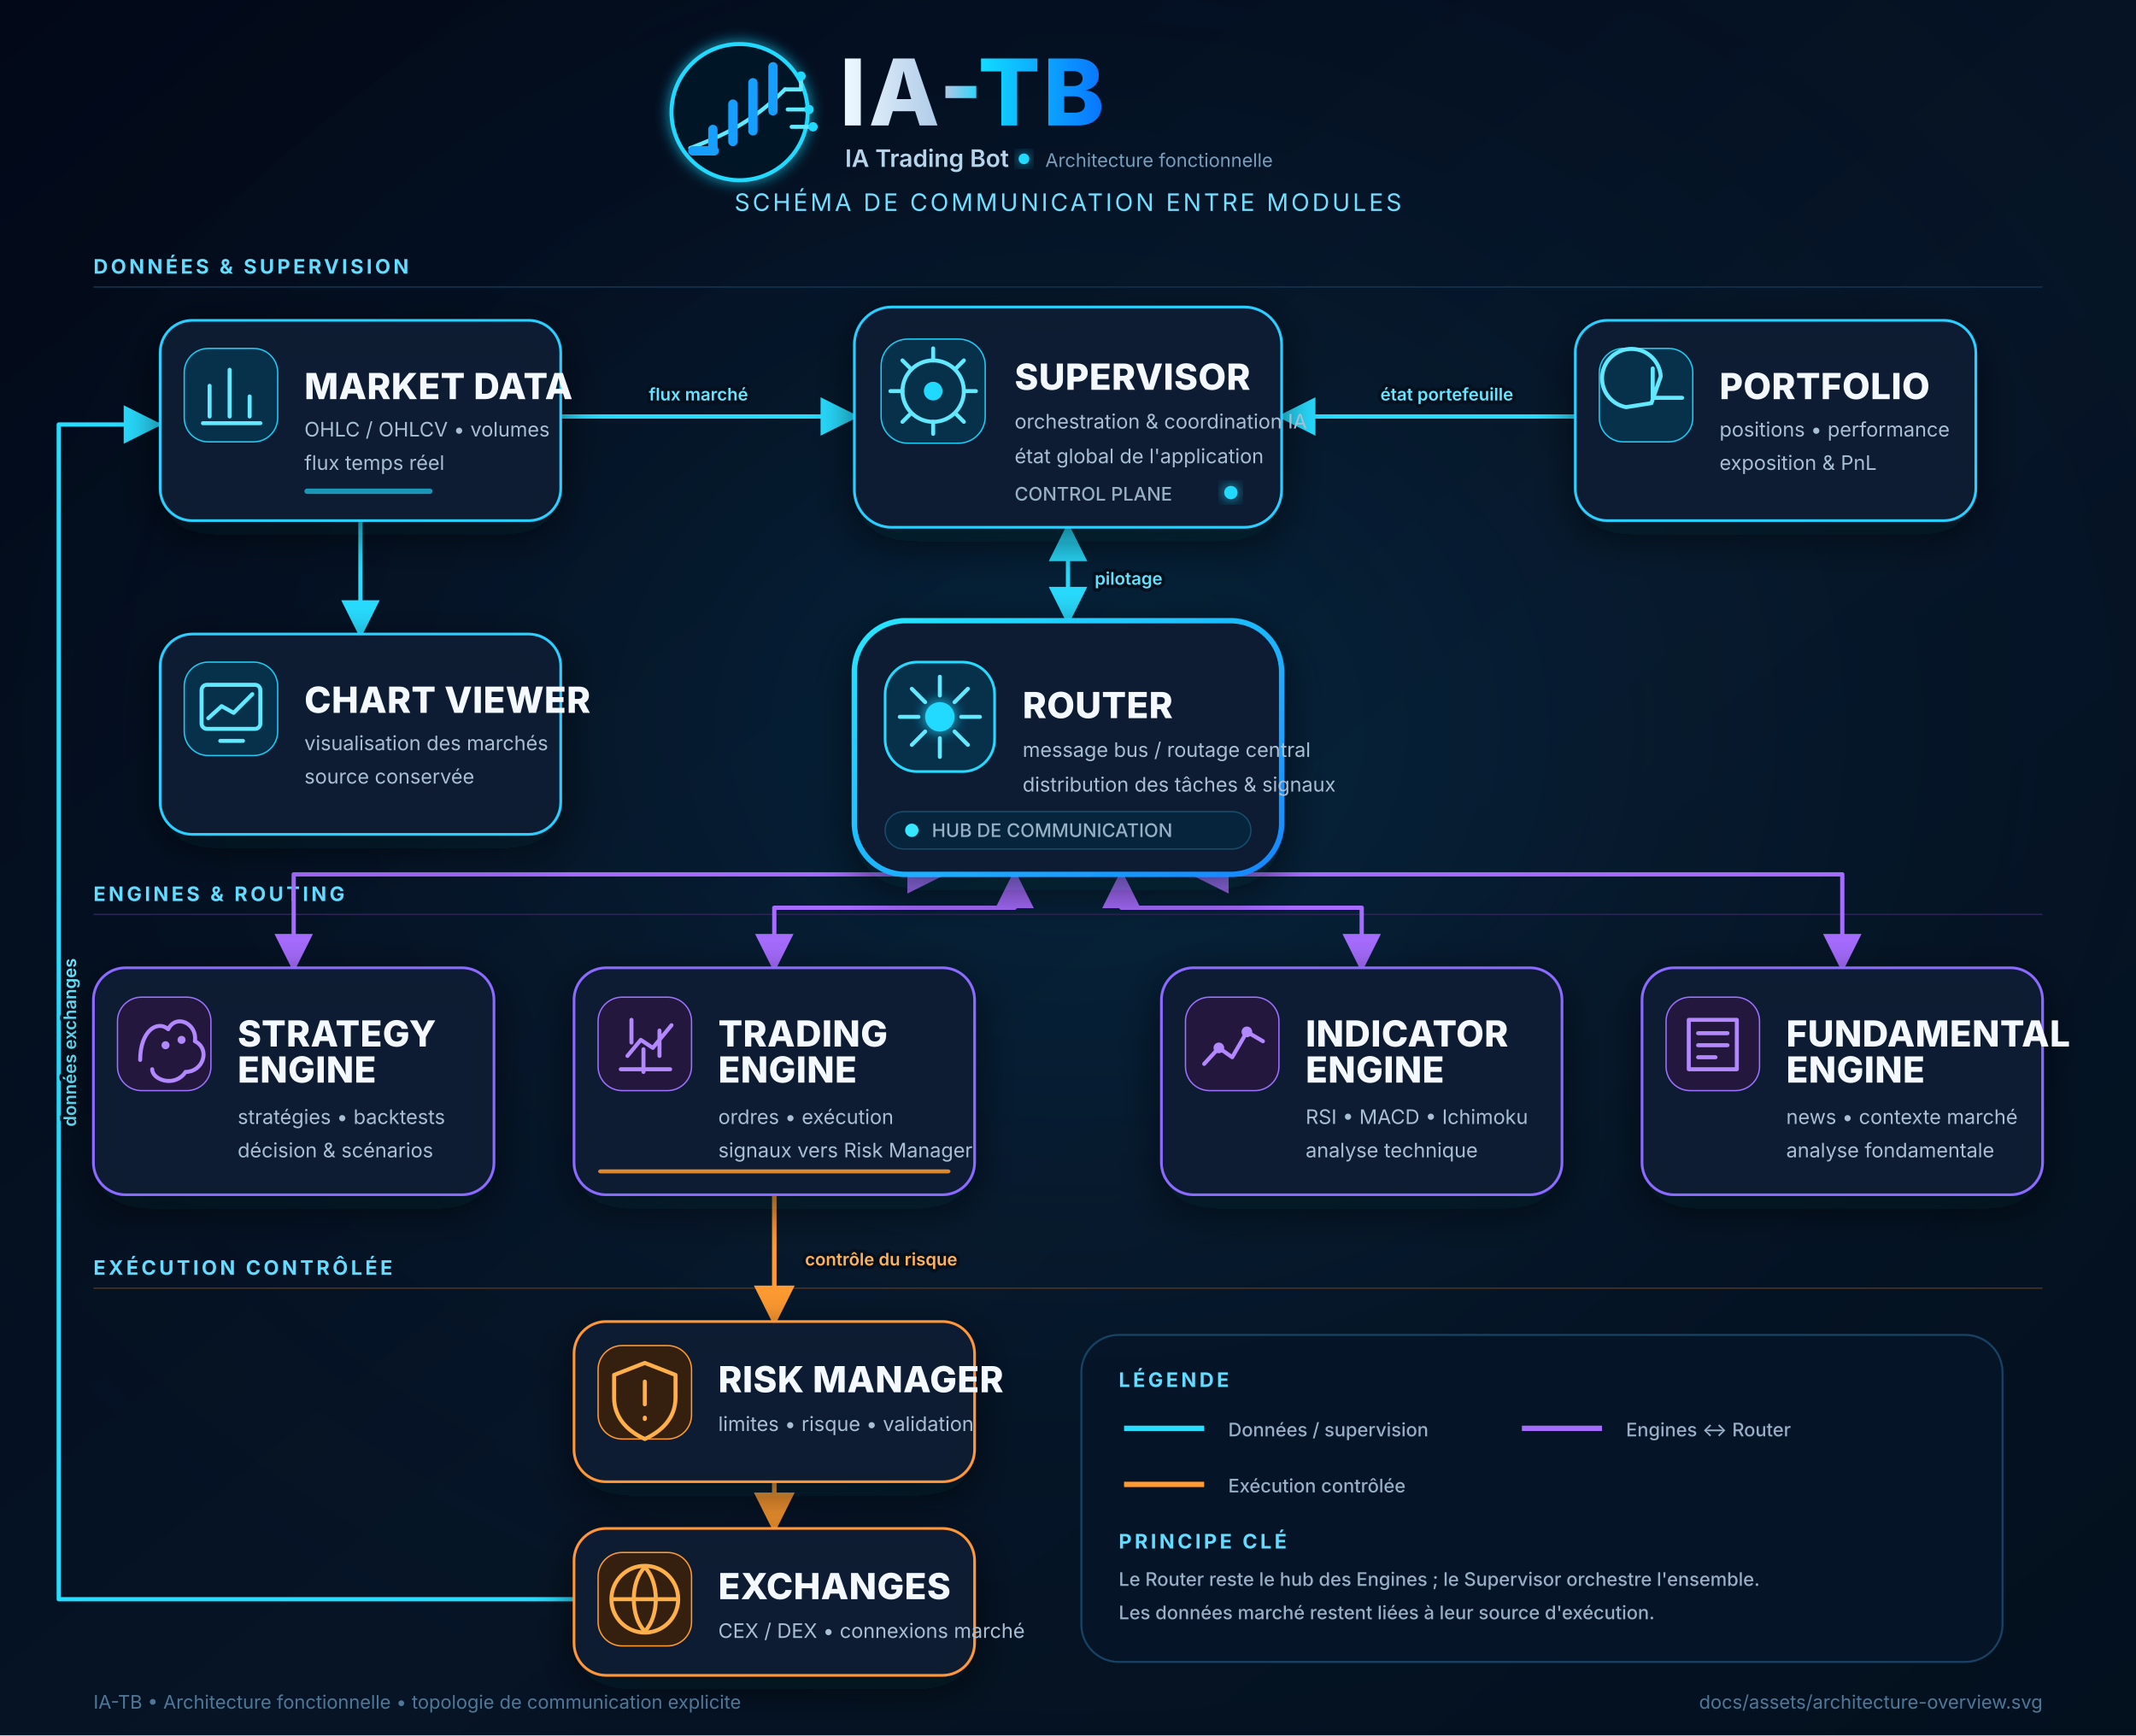
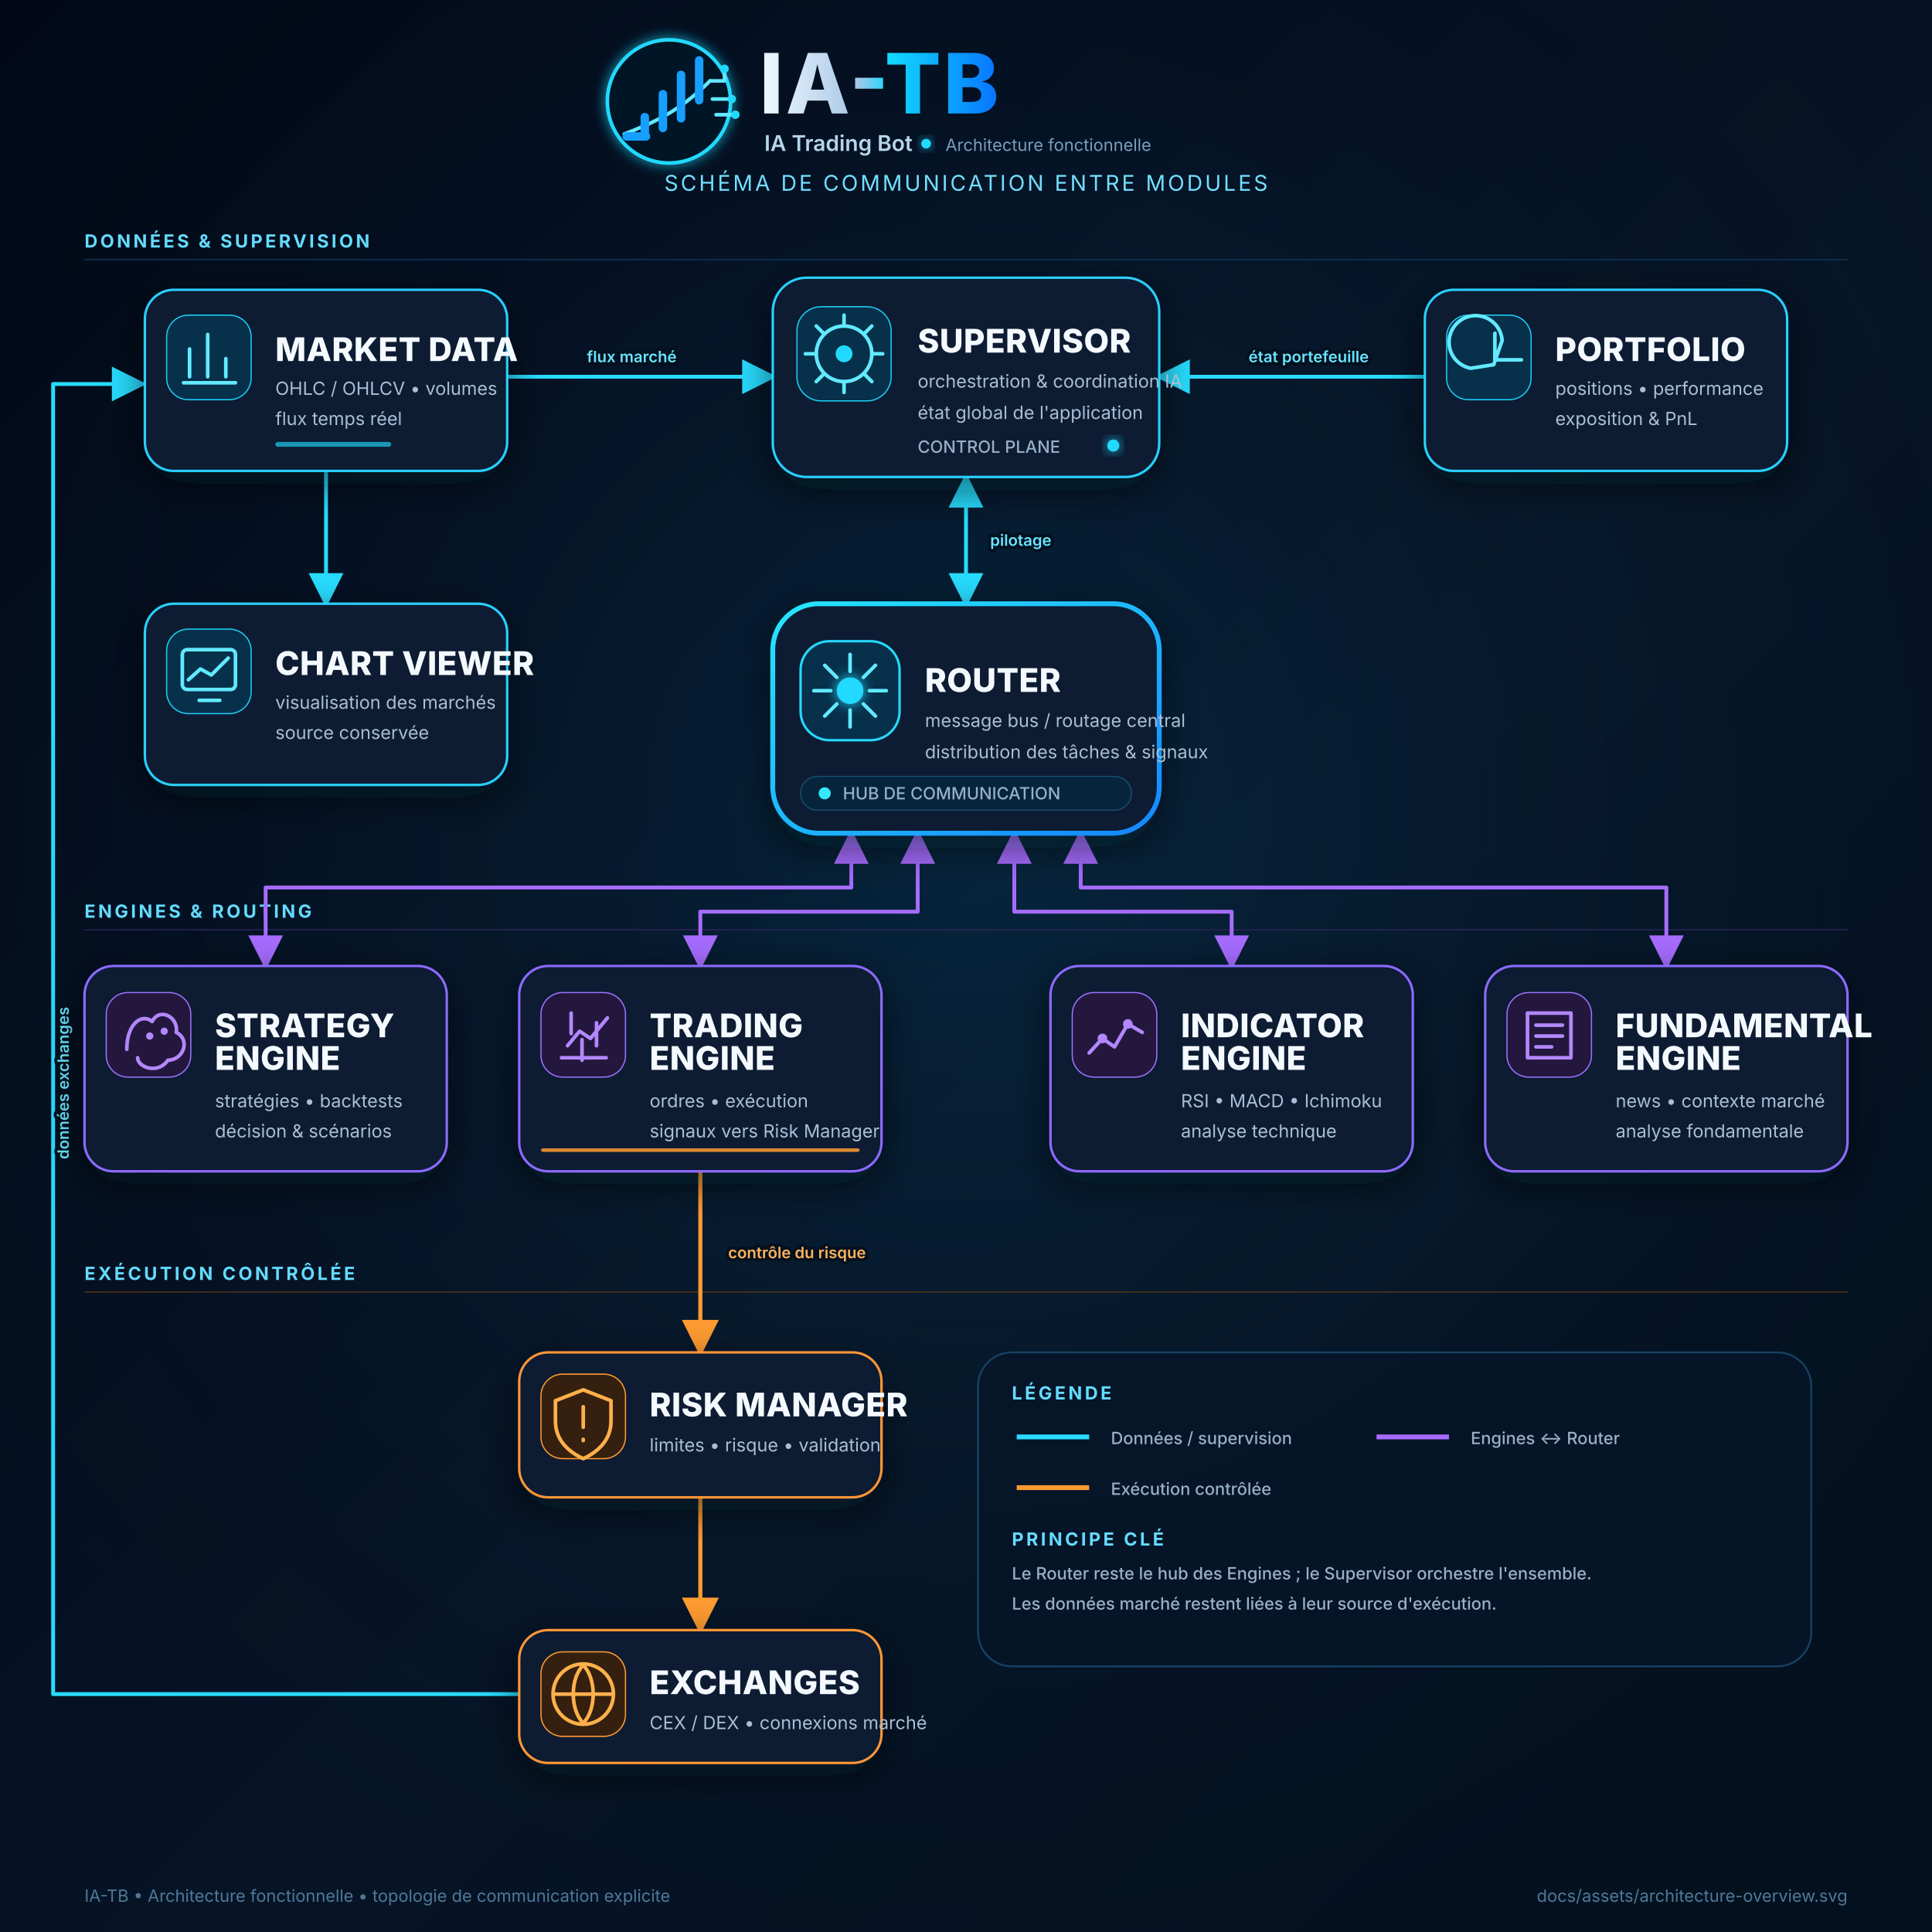
- <svg xmlns="http://www.w3.org/2000/svg" width="1600" height="1300" viewBox="0 0 1600 1300" role="img" aria-labelledby="title desc">
+ <svg xmlns="http://www.w3.org/2000/svg" width="1600" height="1600" viewBox="0 0 1600 1600" role="img" aria-labelledby="title desc">
  <defs>
    <linearGradient id="bg" x1="0" y1="0" x2="1" y2="1">
      <stop offset="0" stop-color="#020817" />
      <stop offset=".55" stop-color="#061426" />
      <stop offset="1" stop-color="#03101e" />
    </linearGradient>
    <radialGradient id="halo" cx="50%" cy="42%" r="65%">
      <stop offset="0" stop-color="#0ea5e9" stop-opacity=".13" />
      <stop offset="1" stop-color="#020817" stop-opacity="0" />
    </radialGradient>
    <linearGradient id="brand" x1="0" y1="0" x2="1" y2="0">
      <stop offset="0" stop-color="#eef8ff" />
      <stop offset=".4" stop-color="#a9c7e6" />
      <stop offset=".54" stop-color="#11d9ff" />
      <stop offset="1" stop-color="#0876ff" />
    </linearGradient>
    <linearGradient id="cyanStroke" x1="0" y1="0" x2="1" y2="1">
      <stop offset="0" stop-color="#26e7ff" />
      <stop offset="1" stop-color="#1686ff" />
    </linearGradient>
    <filter id="glow" x="-40%" y="-40%" width="180%" height="180%">
      <feGaussianBlur stdDeviation="5" result="b" />
      <feMerge>
        <feMergeNode in="b" />
        <feMergeNode in="SourceGraphic" />
      </feMerge>
    </filter>
    <filter id="shadow" x="-30%" y="-30%" width="160%" height="160%">
      <feDropShadow dx="0" dy="10" stdDeviation="16" flood-color="#000814" flood-opacity=".58" />
    </filter>
    <marker id="arrowCyan" viewBox="0 0 10 10" refX="8.8" refY="5" markerWidth="9" markerHeight="9" orient="auto-start-reverse">
      <path d="M0 0 L10 5 L0 10 Z" fill="#28dcff" />
    </marker>
    <marker id="arrowPurple" viewBox="0 0 10 10" refX="8.8" refY="5" markerWidth="9" markerHeight="9" orient="auto-start-reverse">
      <path d="M0 0 L10 5 L0 10 Z" fill="#a66cff" />
    </marker>
    <marker id="arrowOrange" viewBox="0 0 10 10" refX="8.8" refY="5" markerWidth="9" markerHeight="9" orient="auto-start-reverse">
      <path d="M0 0 L10 5 L0 10 Z" fill="#ff9b31" />
    </marker>
    <style>
      .frame{fill:#071528;fill-opacity:.93;stroke:#164264;stroke-width:1.5}
      .card{fill:#081a30;fill-opacity:.98;stroke-width:2;filter:url(#shadow)}
      .cyan{stroke:#2acfff}.purple{stroke:#8d6bff}.orange{stroke:#ff9637}
      .title{font:800 27px Inter,Arial,sans-serif;fill:#f4f9ff;letter-spacing:.3px}
      .sub{font:400 15px Inter,Arial,sans-serif;fill:#a8bfd4}
      .section{font:700 15px Inter,Arial,sans-serif;fill:#63dcff;letter-spacing:2.2px}
      .small{font:500 14px Inter,Arial,sans-serif;fill:#98b0c5}
      .label{font:600 13px Inter,Arial,sans-serif;paint-order:stroke;stroke:#04101e;stroke-width:5;stroke-linejoin:round}
      .fwdC{fill:none;stroke:#28dcff;stroke-width:3.2;stroke-linecap:round;stroke-linejoin:round;marker-end:url(#arrowCyan)}
      .biC{fill:none;stroke:#28dcff;stroke-width:3.2;stroke-linecap:round;stroke-linejoin:round;marker-start:url(#arrowCyan);marker-end:url(#arrowCyan)}
      .biP{fill:none;stroke:#a66cff;stroke-width:3.2;stroke-linecap:round;stroke-linejoin:round;marker-start:url(#arrowPurple);marker-end:url(#arrowPurple)}
      .fwdO{fill:none;stroke:#ff9b31;stroke-width:3.4;stroke-linecap:round;stroke-linejoin:round;marker-end:url(#arrowOrange)}
      .iC{fill:none;stroke:#62e9ff;stroke-width:3;stroke-linecap:round;stroke-linejoin:round}
      .iP{fill:none;stroke:#b388ff;stroke-width:3;stroke-linecap:round;stroke-linejoin:round}
      .iO{fill:none;stroke:#ffb04b;stroke-width:3;stroke-linecap:round;stroke-linejoin:round}
    </style>
  </defs>
-   <rect width="1600" height="1300" fill="url(#bg)" />
-   <rect width="1600" height="1300" fill="url(#halo)" />
+   <rect width="1600" height="1600" fill="url(#bg)" />
+   <rect width="1600" height="1600" fill="url(#halo)" />
  <g transform="translate(490 24)">
    <circle cx="64" cy="60" r="51" fill="#031526" stroke="#20d9ff" stroke-width="3" filter="url(#glow)" />
    <path d="M27 87 C50 78 72 69 98 43" class="iC" />
    <path d="M29 89 L45 89 M44 88 V73 M59 82 V54 M74 74 V38 M89 59 V26" stroke="#169fff" stroke-width="7" stroke-linecap="round" />
    <path d="M98 43 H110 V33 M100 58 H116 M103 71 H119" class="iC" />
    <circle cx="110" cy="33" r="3.5" fill="#20d9ff" />
    <circle cx="116" cy="58" r="3.5" fill="#20d9ff" />
    <circle cx="119" cy="71" r="3.5" fill="#20d9ff" />
    <text x="139" y="70" font-family="Inter,Arial,sans-serif" font-size="69" font-weight="800" fill="url(#brand)" letter-spacing="2">IA-TB</text>
    <text x="143" y="101" font-family="Inter,Arial,sans-serif" font-size="18" font-weight="600" fill="#b6d4ea">IA Trading Bot</text>
    <circle cx="277" cy="95" r="4" fill="#20d9ff" filter="url(#glow)" />
    <text x="293" y="101" font-family="Inter,Arial,sans-serif" font-size="14" fill="#789ebc">Architecture fonctionnelle</text>
  </g>
  <text x="800" y="158" text-anchor="middle" font-family="Inter,Arial,sans-serif" font-size="18" fill="#72dfff" letter-spacing="2">SCHÉMA DE COMMUNICATION ENTRE MODULES</text>
  <text x="70" y="205" class="section">DONNÉES &amp; SUPERVISION</text>
  <line x1="70" y1="215" x2="1530" y2="215" stroke="#103551" />
-   <text x="70" y="675" class="section" fill="#b388ff">ENGINES &amp; ROUTING</text>
-   <line x1="70" y1="685" x2="1530" y2="685" stroke="#2b2455" />
-   <text x="70" y="955" class="section" fill="#ffae47">EXÉCUTION CONTRÔLÉE</text>
-   <line x1="70" y1="965" x2="1530" y2="965" stroke="#553015" />
+   <text x="70" y="760" class="section" fill="#b388ff">ENGINES &amp; ROUTING</text>
+   <line x1="70" y1="770" x2="1530" y2="770" stroke="#2b2455" />
+   <text x="70" y="1060" class="section" fill="#ffae47">EXÉCUTION CONTRÔLÉE</text>
+   <line x1="70" y1="1070" x2="1530" y2="1070" stroke="#553015" />
  <g id="communication-edges">
-     <path id="exchanges-market-data" data-from="Exchanges" data-to="Market Data" data-direction="forward" class="fwdC" d="M430 1198 H44 V318 H118" />
-     <path id="market-data-chart-viewer" data-from="Market Data" data-to="Chart Viewer" data-direction="forward" class="fwdC" d="M270 390 V475" />
+     <path id="exchanges-market-data" data-from="Exchanges" data-to="Market Data" data-direction="forward" class="fwdC" d="M430 1403 H44 V318 H118" />
+     <path id="market-data-chart-viewer" data-from="Market Data" data-to="Chart Viewer" data-direction="forward" class="fwdC" d="M270 390 V500" />
    <path id="market-data-supervisor" data-from="Market Data" data-to="Supervisor" data-direction="forward" class="fwdC" d="M420 312 H640" />
    <path id="portfolio-supervisor" data-from="Portfolio" data-to="Supervisor" data-direction="forward" class="fwdC" d="M1180 312 H960" />
-     <path id="supervisor-router" data-from="Supervisor" data-to="Router" data-direction="both" class="biC" d="M800 395 V465" />
-     <path id="strategy-router" data-from="Strategy Engine" data-to="Router" data-direction="both" class="biP" d="M220 725 V655 H705" />
-     <path id="trading-router" data-from="Trading Engine" data-to="Router" data-direction="both" class="biP" d="M580 725 V680 H760 V655" />
-     <path id="indicator-router" data-from="Indicator Engine" data-to="Router" data-direction="both" class="biP" d="M1020 725 V680 H840 V655" />
-     <path id="fundamental-router" data-from="Fundamental Engine" data-to="Router" data-direction="both" class="biP" d="M1380 725 V655 H895" />
-     <path id="trading-risk" data-from="Trading Engine" data-to="Risk Manager" data-direction="forward" class="fwdO" d="M580 895 V990" />
-     <path id="risk-exchanges" data-from="Risk Manager" data-to="Exchanges" data-direction="forward" class="fwdO" d="M580 1110 V1145" />
+     <path id="supervisor-router" data-from="Supervisor" data-to="Router" data-direction="both" class="biC" d="M800 395 V500" />
+     <path id="strategy-router" data-from="Strategy Engine" data-to="Router" data-direction="both" class="biP" d="M220 800 V735 H705 V690" />
+     <path id="trading-router" data-from="Trading Engine" data-to="Router" data-direction="both" class="biP" d="M580 800 V755 H760 V690" />
+     <path id="indicator-router" data-from="Indicator Engine" data-to="Router" data-direction="both" class="biP" d="M1020 800 V755 H840 V690" />
+     <path id="fundamental-router" data-from="Fundamental Engine" data-to="Router" data-direction="both" class="biP" d="M1380 800 V735 H895 V690" />
+     <path id="trading-risk" data-from="Trading Engine" data-to="Risk Manager" data-direction="forward" class="fwdO" d="M580 970 V1120" />
+     <path id="risk-exchanges" data-from="Risk Manager" data-to="Exchanges" data-direction="forward" class="fwdO" d="M580 1240 V1350" />
  </g>
  <text x="486" y="300" class="label" fill="#68e5ff">flux marché</text>
  <text x="1034" y="300" class="label" fill="#68e5ff">état portefeuille</text>
-   <text x="820" y="438" class="label" fill="#68e5ff">pilotage</text>
-   <text x="57" y="844" class="label" fill="#68e5ff" transform="rotate(-90 57 844)">données exchanges</text>
-   <text x="603" y="948" class="label" fill="#ffb35a">contrôle du risque</text>
+   <text x="820" y="452" class="label" fill="#68e5ff">pilotage</text>
+   <text x="57" y="960" class="label" fill="#68e5ff" transform="rotate(-90 57 960)">données exchanges</text>
+   <text x="603" y="1042" class="label" fill="#ffb35a">contrôle du risque</text>
  <g transform="translate(120 240)">
    <rect class="card cyan" width="300" height="150" rx="24" />
    <rect x="18" y="21" width="70" height="70" rx="18" fill="#07304b" stroke="#1dcdf5" />
    <path d="M37 72 V49 M52 72 V37 M67 72 V57 M32 77 H75" class="iC" />
    <text x="108" y="59" class="title">MARKET DATA</text>
    <text x="108" y="87" class="sub">OHLC / OHLCV • volumes</text>
    <text x="108" y="112" class="sub">flux temps réel</text>
    <rect x="108" y="126" width="96" height="4" rx="2" fill="#21d9ff" opacity=".65" />
  </g>
  <g transform="translate(640 230)">
    <rect class="card cyan" width="320" height="165" rx="28" />
    <rect x="20" y="24" width="78" height="78" rx="20" fill="#07304b" stroke="#1dcdf5" />
    <circle cx="59" cy="63" r="23" class="iC" />
    <circle cx="59" cy="63" r="7" fill="#21d9ff" />
    <path d="M59 31 V40 M59 86 V95 M27 63 H36 M82 63 H91 M36 40 L42 46 M76 80 L82 86 M82 40 L76 46 M42 80 L36 86" class="iC" />
    <text x="120" y="62" class="title">SUPERVISOR</text>
    <text x="120" y="91" class="sub">orchestration &amp; coordination IA</text>
    <text x="120" y="117" class="sub">état global de l'application</text>
    <circle cx="282" cy="139" r="5" fill="#20d9ff" filter="url(#glow)" />
    <text x="120" y="145" class="small">CONTROL PLANE</text>
  </g>
  <g transform="translate(1180 240)">
    <rect class="card cyan" width="300" height="150" rx="24" />
    <rect x="18" y="21" width="70" height="70" rx="18" fill="#07304b" stroke="#1dcdf5" />
    <path d="M38 65 A22 22 0 1 1 64 42 L57 62 Z M58 36 V58 H80" class="iC" />
    <text x="108" y="59" class="title">PORTFOLIO</text>
    <text x="108" y="87" class="sub">positions • performance</text>
    <text x="108" y="112" class="sub">exposition &amp; PnL</text>
  </g>
-   <g transform="translate(120 475)">
+   <g transform="translate(120 500)">
    <rect class="card cyan" width="300" height="150" rx="24" />
    <rect x="18" y="21" width="70" height="70" rx="18" fill="#07304b" stroke="#1dcdf5" />
    <rect x="31" y="38" width="44" height="33" rx="4" class="iC" />
    <path d="M36 63 L46 54 L55 59 L69 45 M45 80 H62" class="iC" />
    <text x="108" y="59" class="title">CHART VIEWER</text>
    <text x="108" y="87" class="sub">visualisation des marchés</text>
    <text x="108" y="112" class="sub">source conservée</text>
  </g>
-   <g transform="translate(640 465)">
+   <g transform="translate(640 500)">
    <rect width="320" height="190" rx="38" fill="#081a30" stroke="url(#cyanStroke)" stroke-width="4" filter="url(#shadow)" />
    <rect x="23" y="31" width="82" height="82" rx="24" fill="#07304b" stroke="#27d8ff" stroke-width="2" />
    <circle cx="64" cy="72" r="11" fill="#23d9ff" filter="url(#glow)" />
    <path d="M64 42 V56 M64 88 V102 M34 72 H48 M80 72 H94 M43 51 L53 61 M75 83 L85 93 M85 51 L75 61 M53 83 L43 93" class="iC" />
    <text x="126" y="73" class="title" font-size="30">ROUTER</text>
    <text x="126" y="102" class="sub">message bus / routage central</text>
    <text x="126" y="128" class="sub">distribution des tâches &amp; signaux</text>
    <rect x="23" y="143" width="274" height="28" rx="14" fill="#06253c" stroke="#174c6c" />
    <circle cx="43" cy="157" r="5" fill="#35e8ff" />
    <text x="58" y="162" class="small">HUB DE COMMUNICATION</text>
  </g>
-   <g transform="translate(70 725)">
+   <g transform="translate(70 800)">
    <rect class="card purple" width="300" height="170" rx="24" />
    <rect x="18" y="22" width="70" height="70" rx="18" fill="#24173d" stroke="#9c72ff" />
    <path d="M35 69 C35 47 48 39 56 46 C62 34 78 42 76 55 C88 61 82 78 69 78 C61 90 44 84 44 76" class="iP" />
    <circle cx="54" cy="58" r="3" fill="#b388ff" />
    <circle cx="66" cy="54" r="3" fill="#b388ff" />
    <text x="108" y="59" class="title">STRATEGY</text>
    <text x="108" y="86" class="title">ENGINE</text>
    <text x="108" y="117" class="sub">stratégies • backtests</text>
    <text x="108" y="142" class="sub">décision &amp; scénarios</text>
  </g>
-   <g transform="translate(430 725)">
+   <g transform="translate(430 800)">
    <rect class="card purple" width="300" height="170" rx="24" />
    <rect x="18" y="22" width="70" height="70" rx="18" fill="#24173d" stroke="#9c72ff" />
    <path d="M35 76 H72 M40 66 L50 54 L59 60 L73 43 M43 39 V56 M52 61 V78 M64 47 V66" class="iP" />
    <text x="108" y="59" class="title">TRADING</text>
    <text x="108" y="86" class="title">ENGINE</text>
    <text x="108" y="117" class="sub">ordres • exécution</text>
    <text x="108" y="142" class="sub">signaux vers Risk Manager</text>
    <rect x="18" y="151" width="264" height="3" rx="2" fill="#ff9b31" opacity=".85" />
  </g>
-   <g transform="translate(870 725)">
+   <g transform="translate(870 800)">
    <rect class="card purple" width="300" height="170" rx="24" />
    <rect x="18" y="22" width="70" height="70" rx="18" fill="#24173d" stroke="#9c72ff" />
    <path d="M32 72 L43 60 L53 67 L64 48 L76 55" class="iP" />
    <circle cx="43" cy="60" r="4" fill="#b388ff" />
    <circle cx="64" cy="48" r="4" fill="#b388ff" />
    <text x="108" y="59" class="title">INDICATOR</text>
    <text x="108" y="86" class="title">ENGINE</text>
    <text x="108" y="117" class="sub">RSI • MACD • Ichimoku</text>
    <text x="108" y="142" class="sub">analyse technique</text>
  </g>
-   <g transform="translate(1230 725)">
+   <g transform="translate(1230 800)">
    <rect class="card purple" width="300" height="170" rx="24" />
    <rect x="18" y="22" width="70" height="70" rx="18" fill="#24173d" stroke="#9c72ff" />
    <path d="M35 39 H71 V76 H35 Z M42 49 H64 M42 58 H64 M42 67 H55" class="iP" />
    <text x="108" y="59" class="title">FUNDAMENTAL</text>
    <text x="108" y="86" class="title">ENGINE</text>
    <text x="108" y="117" class="sub">news • contexte marché</text>
    <text x="108" y="142" class="sub">analyse fondamentale</text>
  </g>
-   <g transform="translate(430 990)">
+   <g transform="translate(430 1120)">
    <rect class="card orange" width="300" height="120" rx="24" />
    <rect x="18" y="18" width="70" height="70" rx="18" fill="#35200f" stroke="#ff9b31" />
    <path d="M53 31 L76 40 V57 C76 72 66 82 53 88 C40 82 30 72 30 57 V40 Z M53 45 V62 M53 72 V73" class="iO" />
    <text x="108" y="53" class="title">RISK MANAGER</text>
    <text x="108" y="82" class="sub">limites • risque • validation</text>
  </g>
-   <g transform="translate(430 1145)">
+   <g transform="translate(430 1350)">
    <rect class="card orange" width="300" height="110" rx="24" />
    <rect x="18" y="18" width="70" height="70" rx="18" fill="#35200f" stroke="#ff9b31" />
    <circle cx="53" cy="53" r="25" class="iO" />
    <path d="M29 53 H77 M53 29 C42 40 42 66 53 77 M53 29 C64 40 64 66 53 77" class="iO" />
    <text x="108" y="53" class="title">EXCHANGES</text>
    <text x="108" y="82" class="sub">CEX / DEX • connexions marché</text>
  </g>
-   <g transform="translate(810 1000)">
-     <rect class="frame" width="690" height="245" rx="28" />
+   <g transform="translate(810 1120)">
+     <rect class="frame" width="690" height="260" rx="28" />
    <text x="28" y="39" class="section">LÉGENDE</text>
    <line x1="32" y1="70" x2="92" y2="70" stroke="#28dcff" stroke-width="4" />
    <text x="110" y="76" class="small">Données / supervision</text>
    <line x1="330" y1="70" x2="390" y2="70" stroke="#a66cff" stroke-width="4" />
    <text x="408" y="76" class="small">Engines ↔ Router</text>
    <line x1="32" y1="112" x2="92" y2="112" stroke="#ff9b31" stroke-width="4" />
    <text x="110" y="118" class="small">Exécution contrôlée</text>
    <text x="28" y="160" class="section" fill="#f0f7ff">PRINCIPE CLÉ</text>
    <text x="28" y="188" class="small">Le Router reste le hub des Engines ; le Supervisor orchestre l'ensemble.</text>
    <text x="28" y="213" class="small">Les données marché restent liées à leur source d'exécution.</text>
  </g>
-   <text x="70" y="1280" font-family="Inter,Arial,sans-serif" font-size="14" fill="#4f7898">IA-TB • Architecture fonctionnelle • topologie de communication explicite</text>
-   <text x="1530" y="1280" text-anchor="end" font-family="Inter,Arial,sans-serif" font-size="14" fill="#4f7898">docs/assets/architecture-overview.svg</text>
+   <text x="70" y="1575" font-family="Inter,Arial,sans-serif" font-size="14" fill="#4f7898">IA-TB • Architecture fonctionnelle • topologie de communication explicite</text>
+   <text x="1530" y="1575" text-anchor="end" font-family="Inter,Arial,sans-serif" font-size="14" fill="#4f7898">docs/assets/architecture-overview.svg</text>
</svg>
